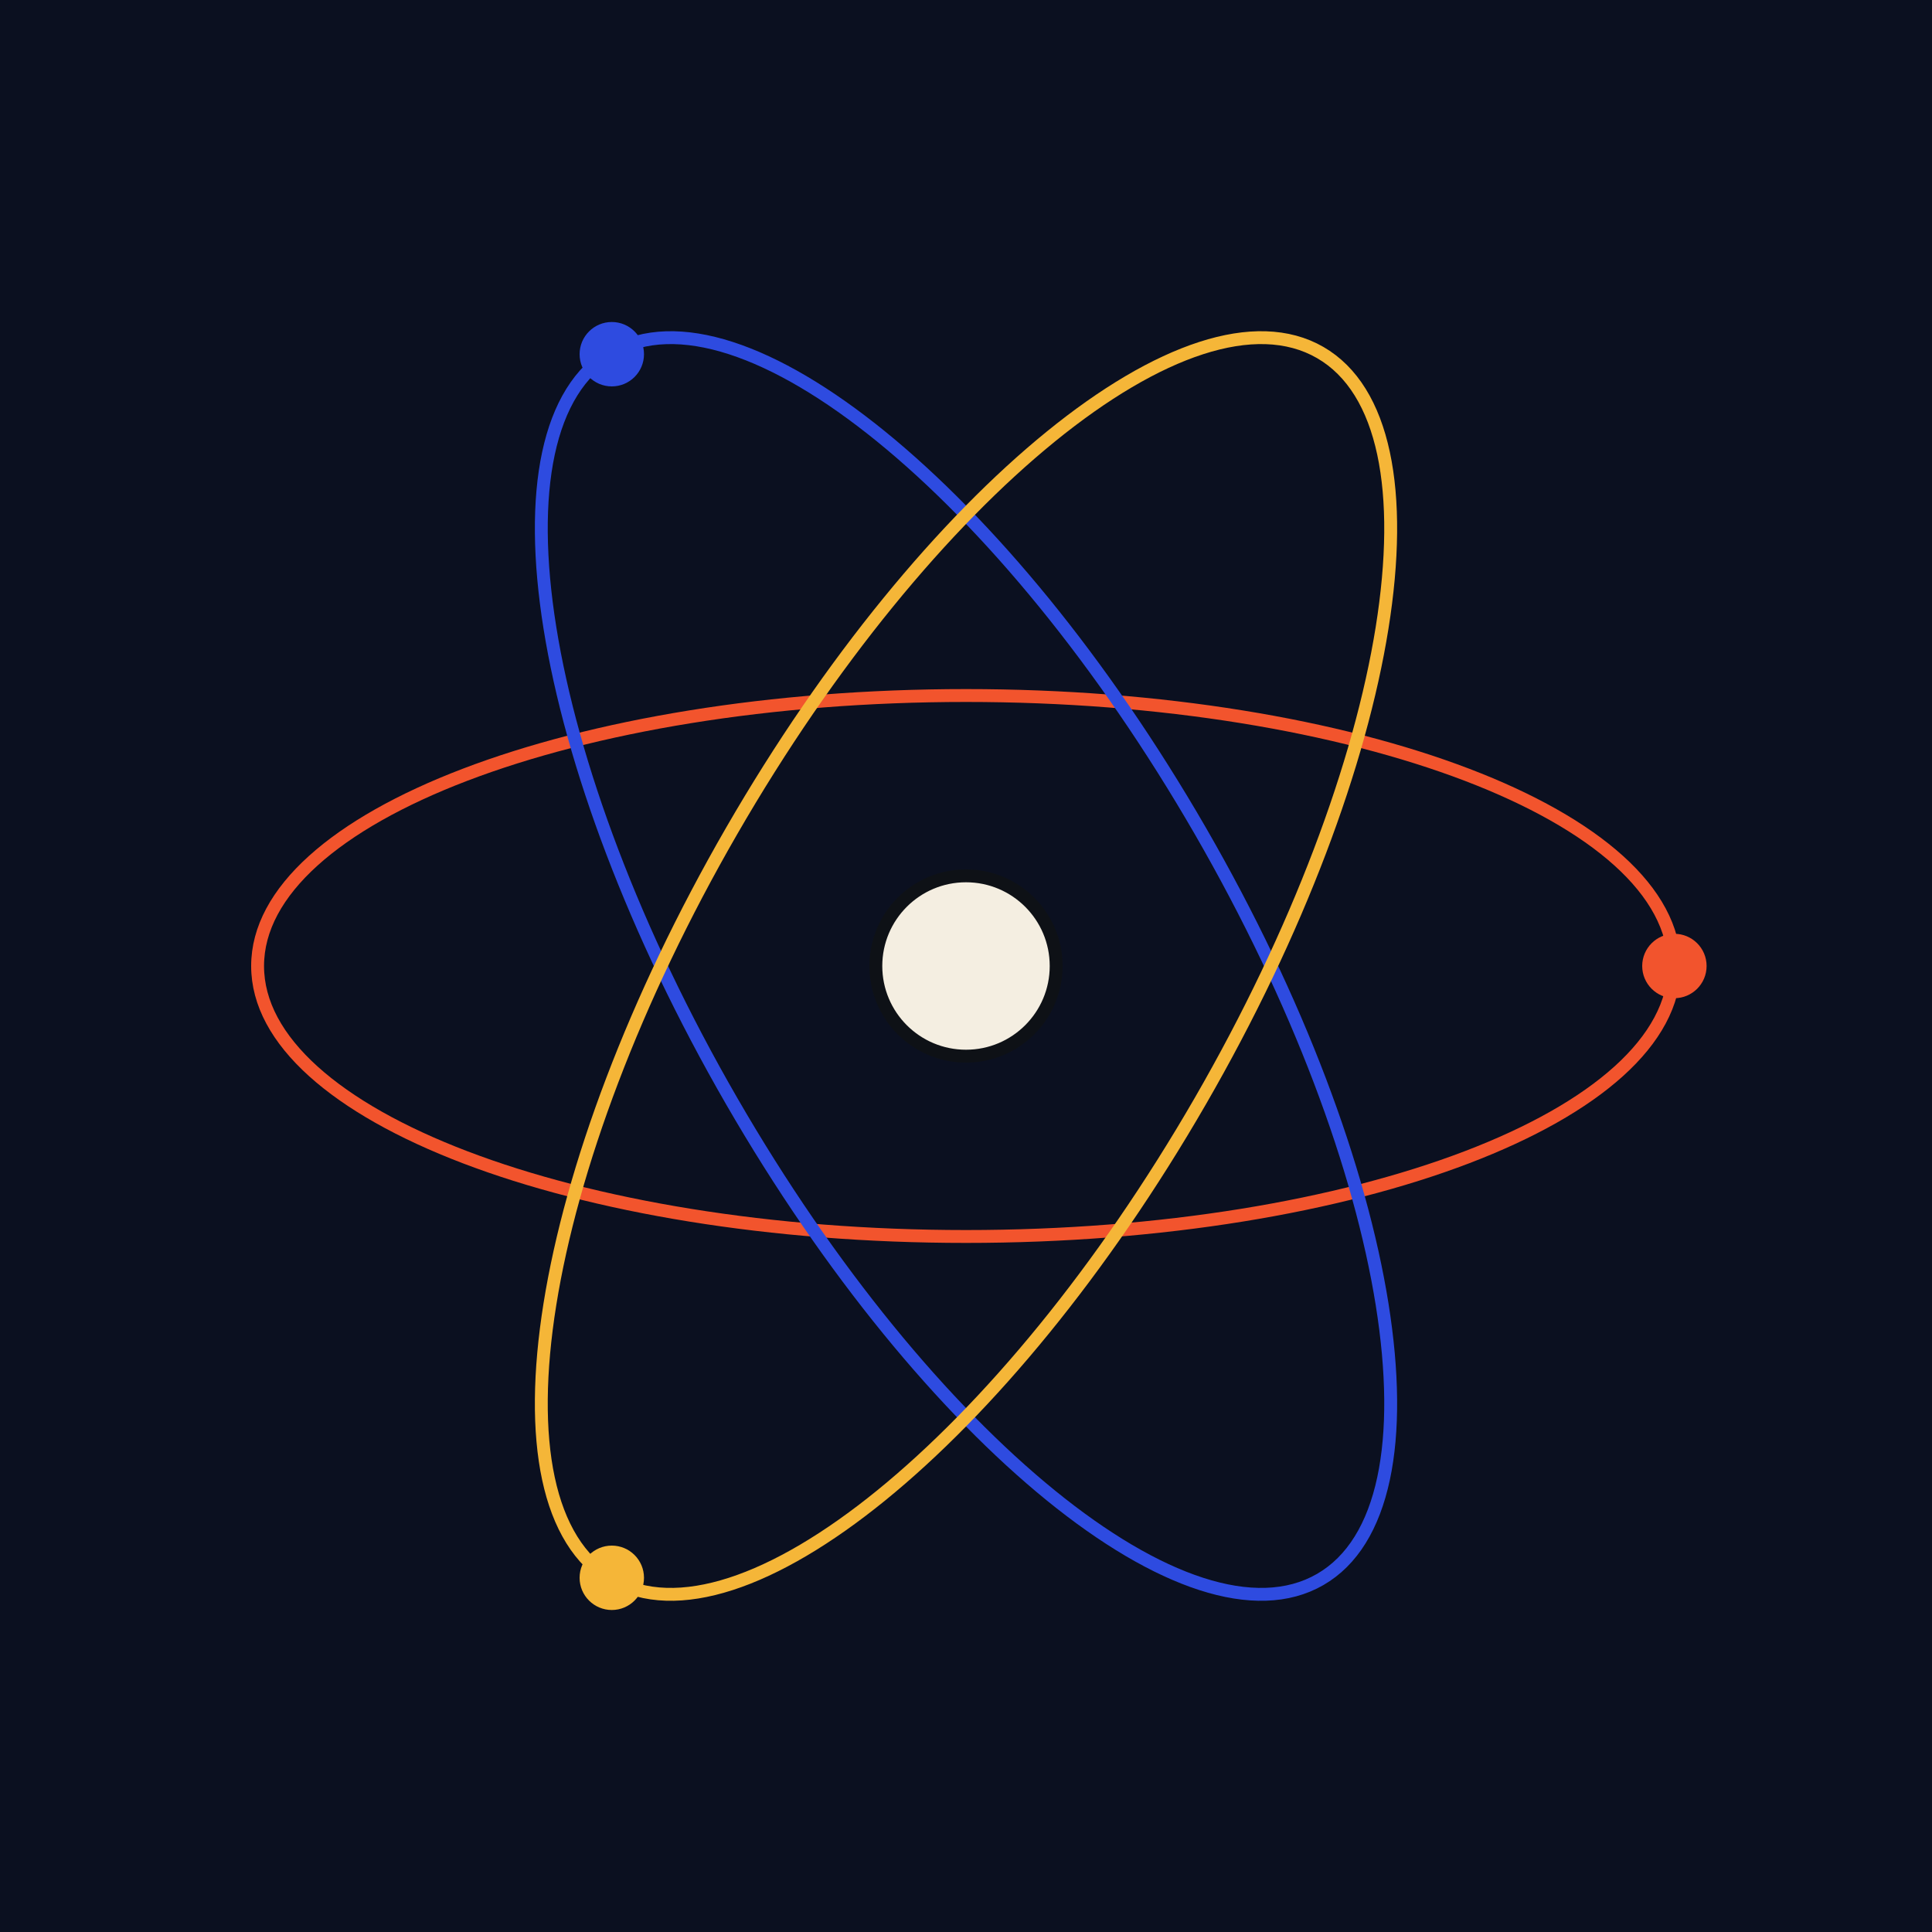
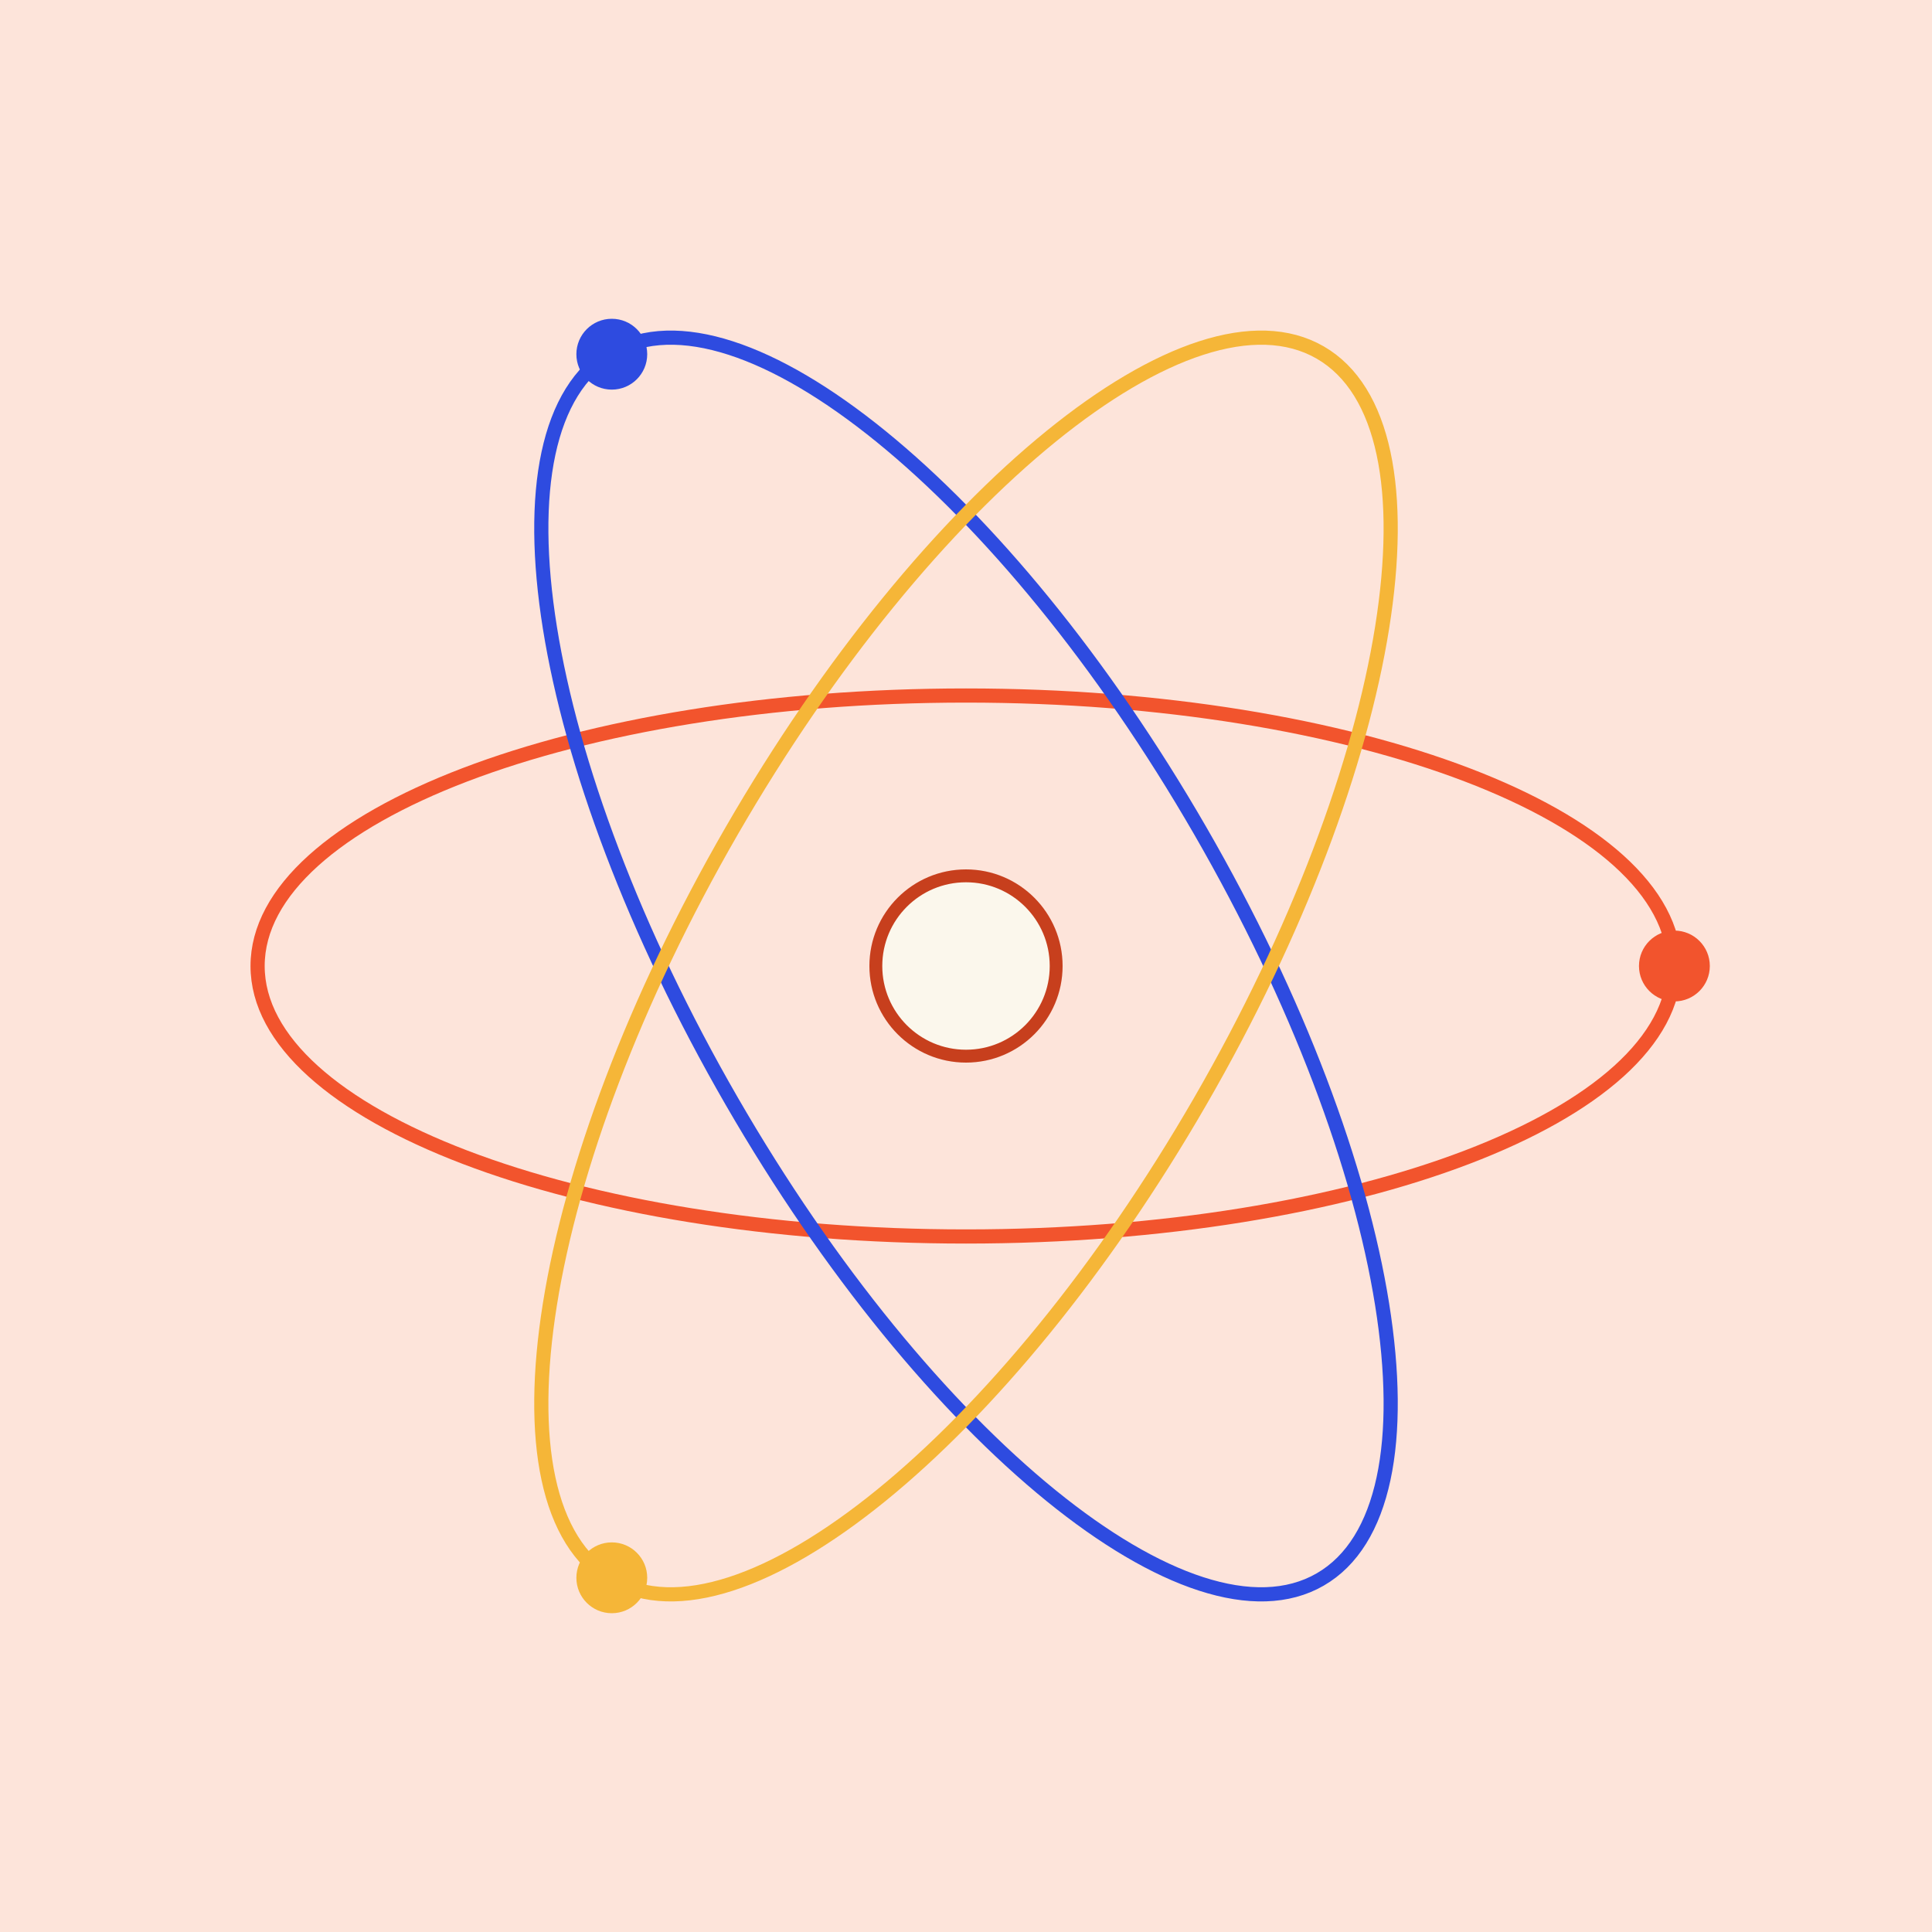
<svg xmlns="http://www.w3.org/2000/svg" viewBox="0 0 300 300" width="300" height="300" role="img" aria-label="Atomic orbitals">
-   <rect width="300" height="300" fill="#0B1020" />
-   <g fill="none" stroke-width="2">
+   <rect width="300" height="300" fill="#FDE4DA" />
+   <g fill="none" stroke-width="2.2">
    <ellipse cx="150" cy="150" rx="110" ry="42" stroke="#F2542D" />
    <ellipse cx="150" cy="150" rx="110" ry="42" stroke="#2E4BE0" transform="rotate(60 150 150)" />
    <ellipse cx="150" cy="150" rx="110" ry="42" stroke="#F5B638" transform="rotate(120 150 150)" />
  </g>
-   <circle cx="150" cy="150" r="14" fill="#F4EEE1" />
-   <circle cx="150" cy="150" r="14" fill="none" stroke="#0E1116" stroke-width="2" />
-   <circle cx="260" cy="150" r="5" fill="#F2542D" />
-   <circle cx="95" cy="55" r="5" fill="#2E4BE0" />
-   <circle cx="95" cy="245" r="5" fill="#F5B638" />
+   <circle cx="150" cy="150" r="14" fill="#FBF7EC" stroke="#C73F1D" stroke-width="2" />
+   <circle cx="260" cy="150" r="5.5" fill="#F2542D" />
+   <circle cx="95" cy="55" r="5.5" fill="#2E4BE0" />
+   <circle cx="95" cy="245" r="5.5" fill="#F5B638" />
</svg>
